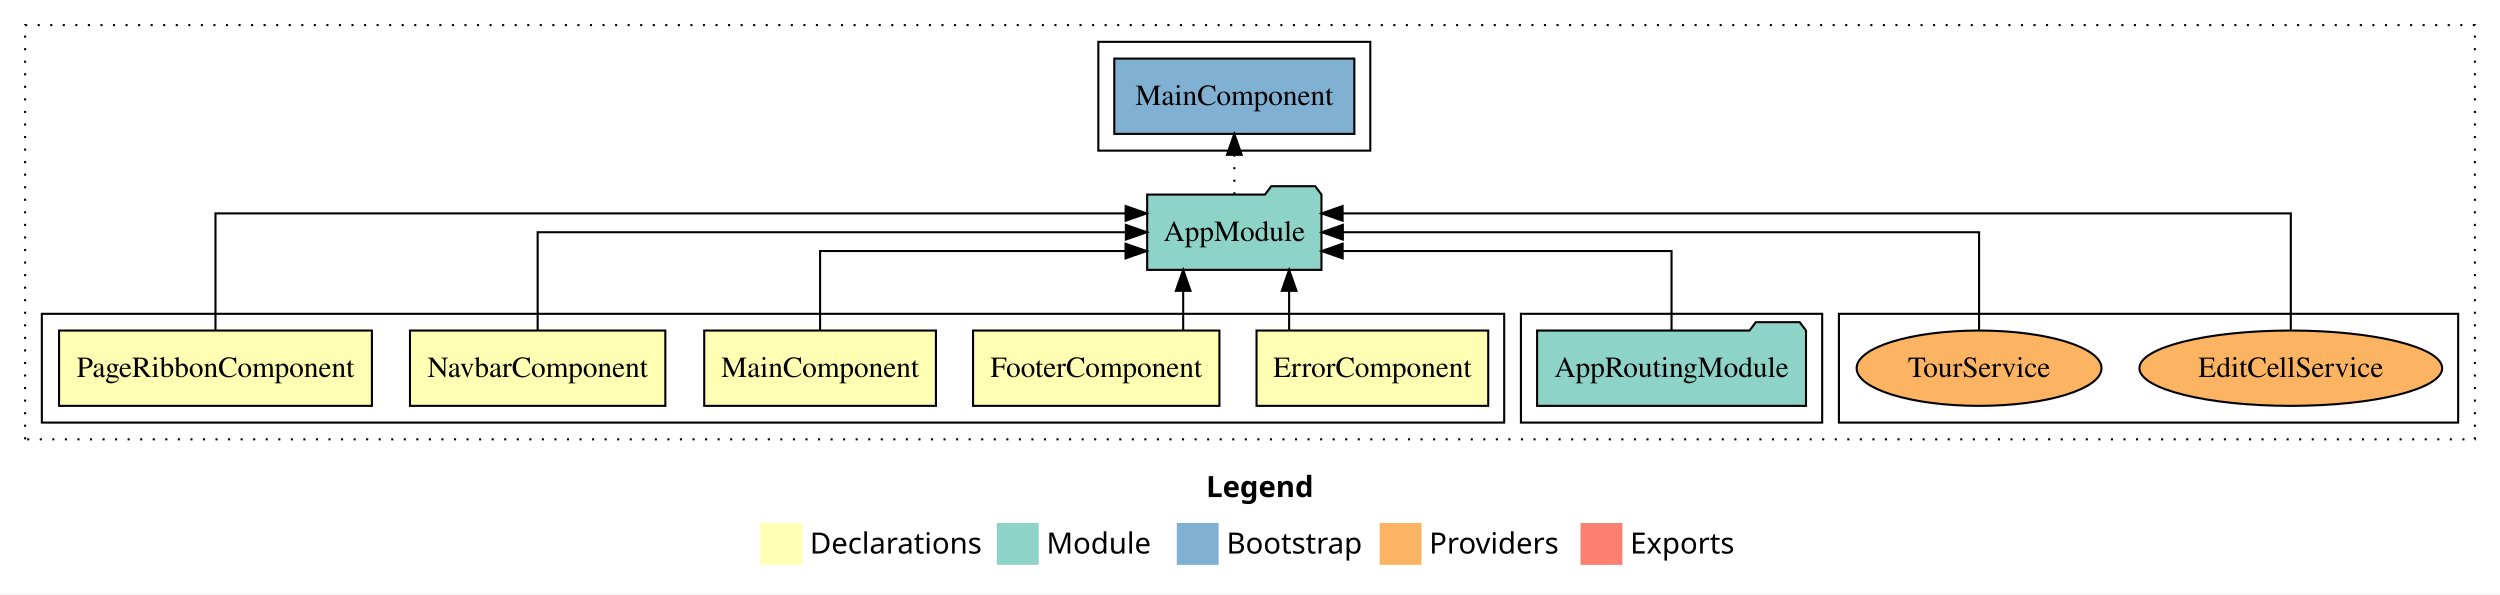
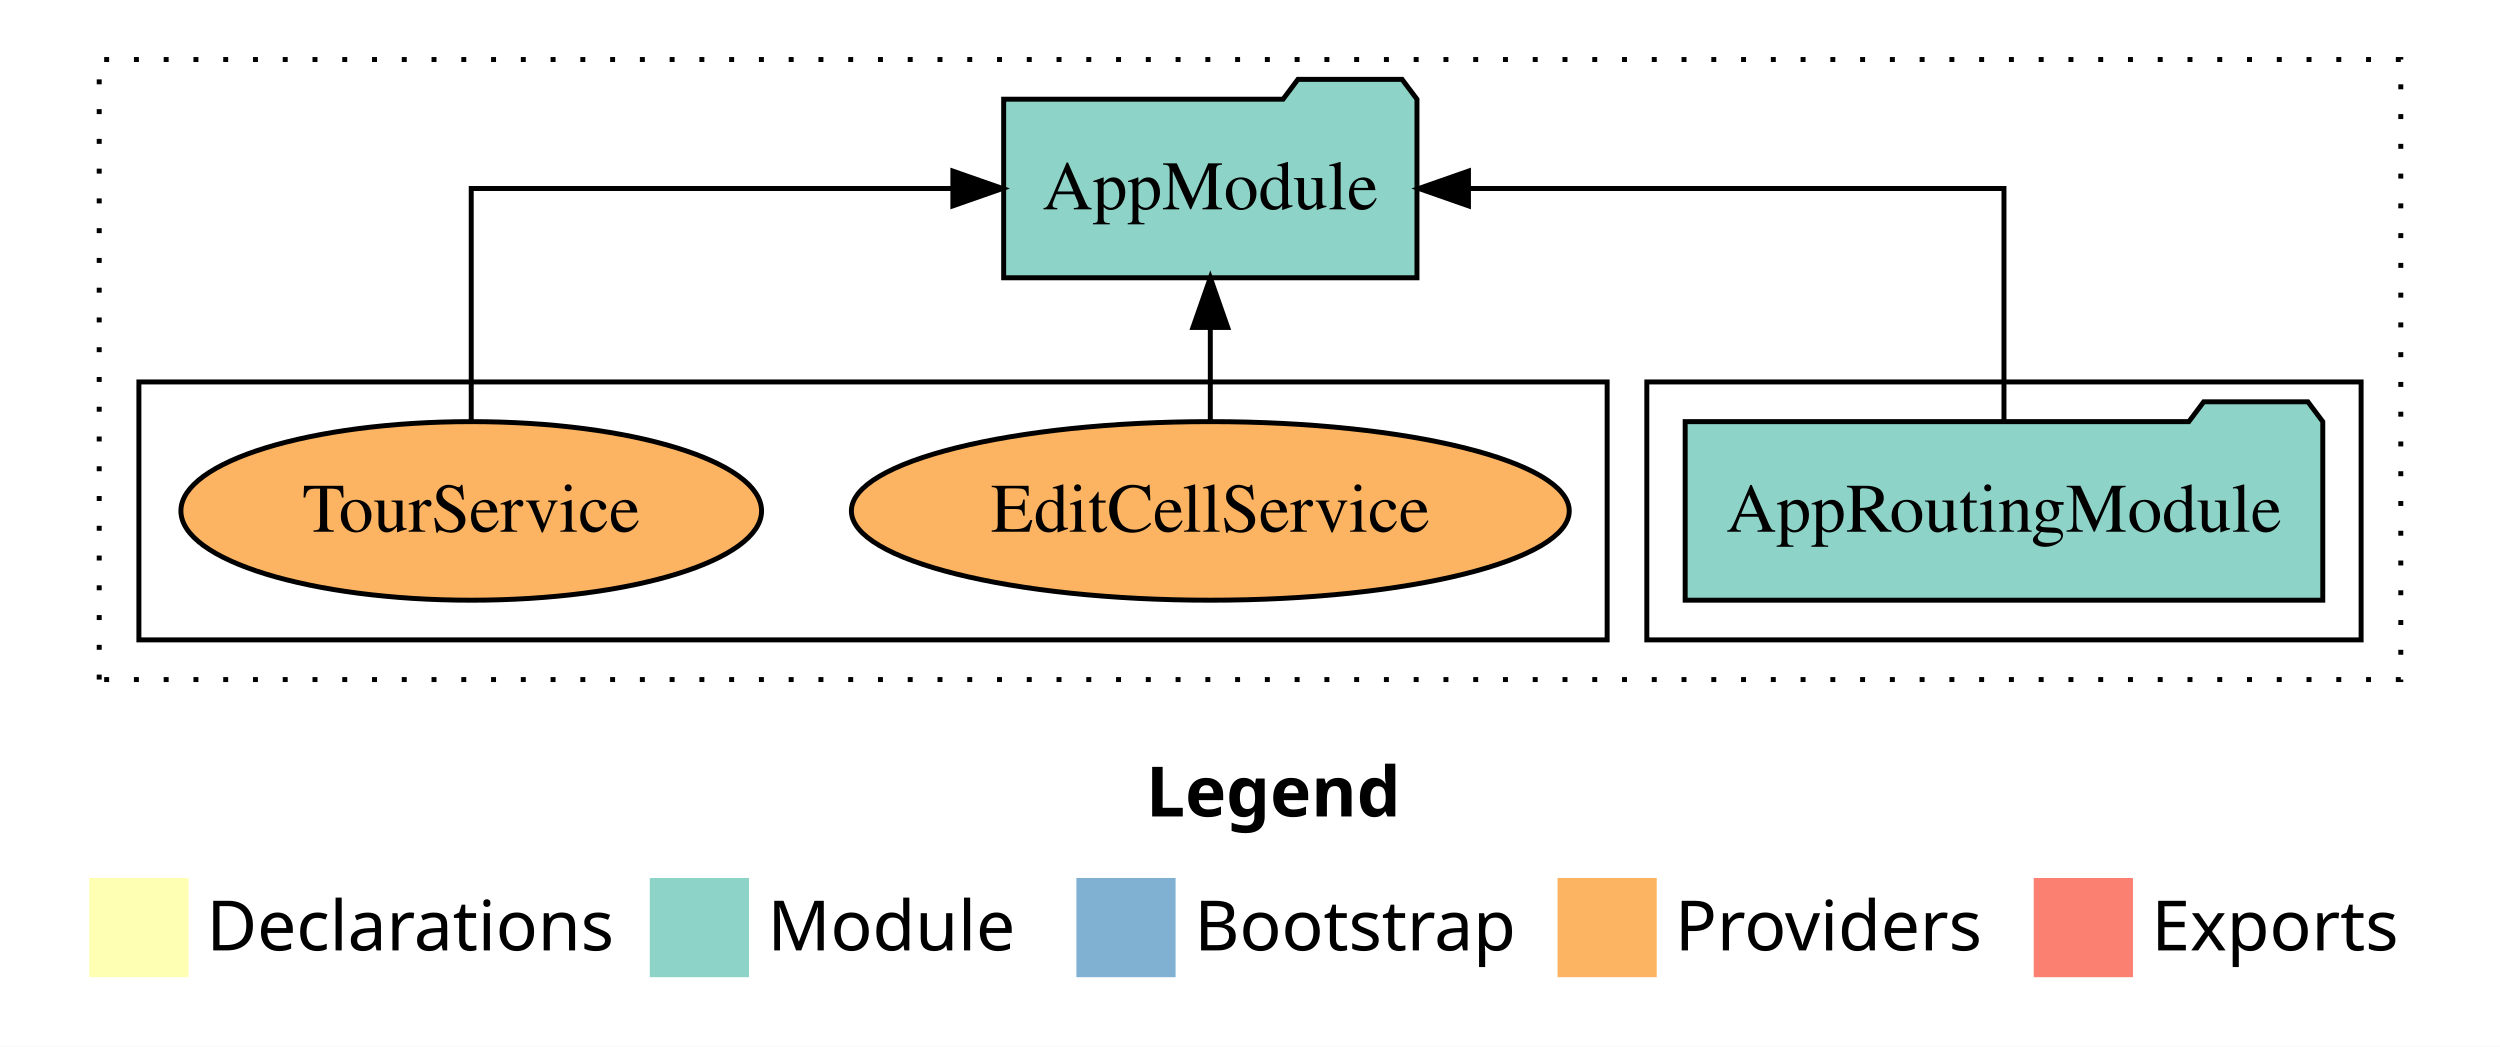
- <svg xmlns="http://www.w3.org/2000/svg" width="1195pt" height="284pt" viewBox="0.00 0.00 1195.00 284.00">
-   <g id="graph0" class="graph" transform="scale(1 1) rotate(0) translate(4 280)">
-     <polygon fill="white" stroke="transparent" points="-4,4 -4,-280 1191,-280 1191,4 -4,4" />
-     <text text-anchor="start" x="572.51" y="-42.4" font-family="Times-12" font-weight="bold" font-size="14.00">Legend</text>
-     <polygon fill="#ffffb3" stroke="transparent" points="359.5,-10 359.5,-30 379.5,-30 379.5,-10 359.5,-10" />
-     <text text-anchor="start" x="383.13" y="-15.4" font-family="Times-12" font-size="14.00">  Declarations</text>
-     <polygon fill="#8dd3c7" stroke="transparent" points="472.5,-10 472.5,-30 492.5,-30 492.5,-10 472.5,-10" />
-     <text text-anchor="start" x="496.23" y="-15.4" font-family="Times-12" font-size="14.00">  Module</text>
-     <polygon fill="#80b1d3" stroke="transparent" points="558.5,-10 558.5,-30 578.5,-30 578.5,-10 558.5,-10" />
-     <text text-anchor="start" x="582.28" y="-15.4" font-family="Times-12" font-size="14.00">  Bootstrap</text>
-     <polygon fill="#fdb462" stroke="transparent" points="655.5,-10 655.5,-30 675.5,-30 675.5,-10 655.5,-10" />
-     <text text-anchor="start" x="679.17" y="-15.4" font-family="Times-12" font-size="14.00">  Providers</text>
-     <polygon fill="#fb8072" stroke="transparent" points="751.5,-10 751.5,-30 771.5,-30 771.5,-10 751.5,-10" />
-     <text text-anchor="start" x="775.23" y="-15.4" font-family="Times-12" font-size="14.00">  Exports</text>
+ <svg xmlns="http://www.w3.org/2000/svg" width="504pt" height="211pt" viewBox="0.00 0.00 504.00 211.00">
+   <g id="graph0" class="graph" transform="scale(1 1) rotate(0) translate(4 207)">
+     <polygon fill="white" stroke="transparent" points="-4,4 -4,-207 500,-207 500,4 -4,4" />
+     <text text-anchor="start" x="227.01" y="-42.4" font-family="Times-12" font-weight="bold" font-size="14.00">Legend</text>
+     <polygon fill="#ffffb3" stroke="transparent" points="14,-10 14,-30 34,-30 34,-10 14,-10" />
+     <text text-anchor="start" x="37.63" y="-15.4" font-family="Times-12" font-size="14.00">  Declarations</text>
+     <polygon fill="#8dd3c7" stroke="transparent" points="127,-10 127,-30 147,-30 147,-10 127,-10" />
+     <text text-anchor="start" x="150.73" y="-15.4" font-family="Times-12" font-size="14.00">  Module</text>
+     <polygon fill="#80b1d3" stroke="transparent" points="213,-10 213,-30 233,-30 233,-10 213,-10" />
+     <text text-anchor="start" x="236.78" y="-15.4" font-family="Times-12" font-size="14.00">  Bootstrap</text>
+     <polygon fill="#fdb462" stroke="transparent" points="310,-10 310,-30 330,-30 330,-10 310,-10" />
+     <text text-anchor="start" x="333.67" y="-15.4" font-family="Times-12" font-size="14.00">  Providers</text>
+     <polygon fill="#fb8072" stroke="transparent" points="406,-10 406,-30 426,-30 426,-10 406,-10" />
+     <text text-anchor="start" x="429.73" y="-15.4" font-family="Times-12" font-size="14.00">  Exports</text>
    <g id="clust1" class="cluster">
-       <polygon fill="none" stroke="black" stroke-dasharray="1,5" points="8,-70 8,-268 1179,-268 1179,-70 8,-70" />
+       <polygon fill="none" stroke="black" stroke-dasharray="1,5" points="16,-70 16,-195 480,-195 480,-70 16,-70" />
    </g>
-     <g id="clust11" class="cluster">
-       <polygon fill="none" stroke="black" points="875,-78 875,-130 1171,-130 1171,-78 875,-78" />
+     <g id="clust3" class="cluster">
+       <polygon fill="none" stroke="black" points="328,-78 328,-130 472,-130 472,-78 328,-78" />
    </g>
-     <g id="clust8" class="cluster">
-       <polygon fill="none" stroke="black" points="723,-78 723,-130 867,-130 867,-78 723,-78" />
-     </g>
-     <g id="clust10" class="cluster">
-       <polygon fill="none" stroke="black" points="521,-208 521,-260 651,-260 651,-208 521,-208" />
-     </g>
-     <g id="clust2" class="cluster">
-       <polygon fill="none" stroke="black" points="16,-78 16,-130 715,-130 715,-78 16,-78" />
+     <g id="clust6" class="cluster">
+       <polygon fill="none" stroke="black" points="24,-78 24,-130 320,-130 320,-78 24,-78" />
    </g>
    <g id="node1" class="node">
-       <polygon fill="#ffffb3" stroke="black" points="707.37,-122 596.63,-122 596.63,-86 707.37,-86 707.37,-122" />
-       <text text-anchor="middle" x="652" y="-99.8" font-family="Times,serif" font-size="14.00">ErrorComponent</text>
+       <polygon fill="#8dd3c7" stroke="black" points="464.27,-122 461.27,-126 440.27,-126 437.27,-122 335.73,-122 335.73,-86 464.27,-86 464.27,-122" />
+       <text text-anchor="middle" x="400" y="-99.8" font-family="Times,serif" font-size="14.00">AppRoutingModule</text>
    </g>
-     <g id="node6" class="node">
-       <polygon fill="#8dd3c7" stroke="black" points="627.66,-187 624.66,-191 603.66,-191 600.66,-187 544.34,-187 544.34,-151 627.66,-151 627.66,-187" />
-       <text text-anchor="middle" x="586" y="-164.8" font-family="Times,serif" font-size="14.00">AppModule</text>
+     <g id="node2" class="node">
+       <polygon fill="#8dd3c7" stroke="black" points="281.66,-187 278.66,-191 257.66,-191 254.66,-187 198.34,-187 198.34,-151 281.66,-151 281.66,-187" />
+       <text text-anchor="middle" x="240" y="-164.8" font-family="Times,serif" font-size="14.00">AppModule</text>
    </g>
    <g id="edge1" class="edge">
-       <path fill="none" stroke="black" d="M612.2,-122.11C612.2,-122.11 612.2,-140.99 612.2,-140.99" />
-       <polygon fill="black" stroke="black" points="608.7,-140.99 612.2,-150.99 615.7,-140.99 608.7,-140.99" />
+       <path fill="none" stroke="black" d="M400,-122.11C400,-141.34 400,-169 400,-169 400,-169 292.04,-169 292.04,-169" />
+       <polygon fill="black" stroke="black" points="292.04,-165.5 282.04,-169 292.04,-172.5 292.04,-165.5" />
    </g>
-     <g id="node2" class="node">
-       <polygon fill="#ffffb3" stroke="black" points="578.88,-122 461.12,-122 461.12,-86 578.88,-86 578.88,-122" />
-       <text text-anchor="middle" x="520" y="-99.8" font-family="Times,serif" font-size="14.00">FooterComponent</text>
+     <g id="node3" class="node">
+       <ellipse fill="#fdb462" stroke="black" cx="240" cy="-104" rx="72.36" ry="18" />
+       <text text-anchor="middle" x="240" y="-99.8" font-family="Times,serif" font-size="14.00">EditCellService</text>
    </g>
    <g id="edge2" class="edge">
-       <path fill="none" stroke="black" d="M561.56,-122.11C561.56,-122.11 561.56,-140.99 561.56,-140.99" />
-       <polygon fill="black" stroke="black" points="558.06,-140.99 561.56,-150.99 565.06,-140.99 558.06,-140.99" />
+       <path fill="none" stroke="black" d="M240,-122.11C240,-122.11 240,-140.99 240,-140.99" />
+       <polygon fill="black" stroke="black" points="236.5,-140.99 240,-150.99 243.5,-140.99 236.5,-140.99" />
    </g>
-     <g id="node3" class="node">
-       <polygon fill="#ffffb3" stroke="black" points="443.38,-122 332.62,-122 332.62,-86 443.38,-86 443.38,-122" />
-       <text text-anchor="middle" x="388" y="-99.8" font-family="Times,serif" font-size="14.00">MainComponent</text>
+     <g id="node4" class="node">
+       <ellipse fill="#fdb462" stroke="black" cx="91" cy="-104" rx="58.53" ry="18" />
+       <text text-anchor="middle" x="91" y="-99.8" font-family="Times,serif" font-size="14.00">TourService</text>
    </g>
    <g id="edge3" class="edge">
-       <path fill="none" stroke="black" d="M388,-122.03C388,-138.4 388,-160 388,-160 388,-160 534.01,-160 534.01,-160" />
-       <polygon fill="black" stroke="black" points="534.01,-163.5 544.01,-160 534.01,-156.5 534.01,-163.5" />
-     </g>
-     <g id="node4" class="node">
-       <polygon fill="#ffffb3" stroke="black" points="314.03,-122 191.97,-122 191.97,-86 314.03,-86 314.03,-122" />
-       <text text-anchor="middle" x="253" y="-99.8" font-family="Times,serif" font-size="14.00">NavbarComponent</text>
-     </g>
-     <g id="edge4" class="edge">
-       <path fill="none" stroke="black" d="M253,-122.11C253,-141.34 253,-169 253,-169 253,-169 534.16,-169 534.16,-169" />
-       <polygon fill="black" stroke="black" points="534.16,-172.5 544.16,-169 534.16,-165.5 534.16,-172.5" />
-     </g>
-     <g id="node5" class="node">
-       <polygon fill="#ffffb3" stroke="black" points="173.77,-122 24.23,-122 24.23,-86 173.77,-86 173.77,-122" />
-       <text text-anchor="middle" x="99" y="-99.8" font-family="Times,serif" font-size="14.00">PageRibbonComponent</text>
-     </g>
-     <g id="edge5" class="edge">
-       <path fill="none" stroke="black" d="M99,-122.29C99,-144.21 99,-178 99,-178 99,-178 534.06,-178 534.06,-178" />
-       <polygon fill="black" stroke="black" points="534.06,-181.5 544.06,-178 534.06,-174.5 534.06,-181.5" />
-     </g>
-     <g id="node8" class="node">
-       <polygon fill="#80b1d3" stroke="black" points="643.38,-252 528.62,-252 528.62,-216 643.38,-216 643.38,-252" />
-       <text text-anchor="middle" x="586" y="-229.8" font-family="Times,serif" font-size="14.00">MainComponent </text>
-     </g>
-     <g id="edge7" class="edge">
-       <path fill="none" stroke="black" stroke-dasharray="1,5" d="M586,-187.11C586,-187.11 586,-205.99 586,-205.99" />
-       <polygon fill="black" stroke="black" points="582.5,-205.99 586,-215.99 589.5,-205.99 582.5,-205.99" />
-     </g>
-     <g id="node7" class="node">
-       <polygon fill="#8dd3c7" stroke="black" points="859.27,-122 856.27,-126 835.27,-126 832.27,-122 730.73,-122 730.73,-86 859.27,-86 859.27,-122" />
-       <text text-anchor="middle" x="795" y="-99.8" font-family="Times,serif" font-size="14.00">AppRoutingModule</text>
-     </g>
-     <g id="edge6" class="edge">
-       <path fill="none" stroke="black" d="M795,-122.03C795,-138.4 795,-160 795,-160 795,-160 637.79,-160 637.79,-160" />
-       <polygon fill="black" stroke="black" points="637.79,-156.5 627.79,-160 637.79,-163.5 637.79,-156.5" />
-     </g>
-     <g id="node9" class="node">
-       <ellipse fill="#fdb462" stroke="black" cx="1091" cy="-104" rx="72.36" ry="18" />
-       <text text-anchor="middle" x="1091" y="-99.8" font-family="Times,serif" font-size="14.00">EditCellService</text>
-     </g>
-     <g id="edge8" class="edge">
-       <path fill="none" stroke="black" d="M1091,-122.29C1091,-144.21 1091,-178 1091,-178 1091,-178 637.76,-178 637.76,-178" />
-       <polygon fill="black" stroke="black" points="637.76,-174.5 627.76,-178 637.76,-181.5 637.76,-174.5" />
-     </g>
-     <g id="node10" class="node">
-       <ellipse fill="#fdb462" stroke="black" cx="942" cy="-104" rx="58.53" ry="18" />
-       <text text-anchor="middle" x="942" y="-99.8" font-family="Times,serif" font-size="14.00">TourService</text>
-     </g>
-     <g id="edge9" class="edge">
-       <path fill="none" stroke="black" d="M942,-122.11C942,-141.34 942,-169 942,-169 942,-169 637.88,-169 637.88,-169" />
-       <polygon fill="black" stroke="black" points="637.88,-165.5 627.88,-169 637.88,-172.5 637.88,-165.5" />
+       <path fill="none" stroke="black" d="M91,-122.11C91,-141.34 91,-169 91,-169 91,-169 188.1,-169 188.1,-169" />
+       <polygon fill="black" stroke="black" points="188.1,-172.5 198.1,-169 188.1,-165.5 188.1,-172.5" />
    </g>
  </g>
</svg>
